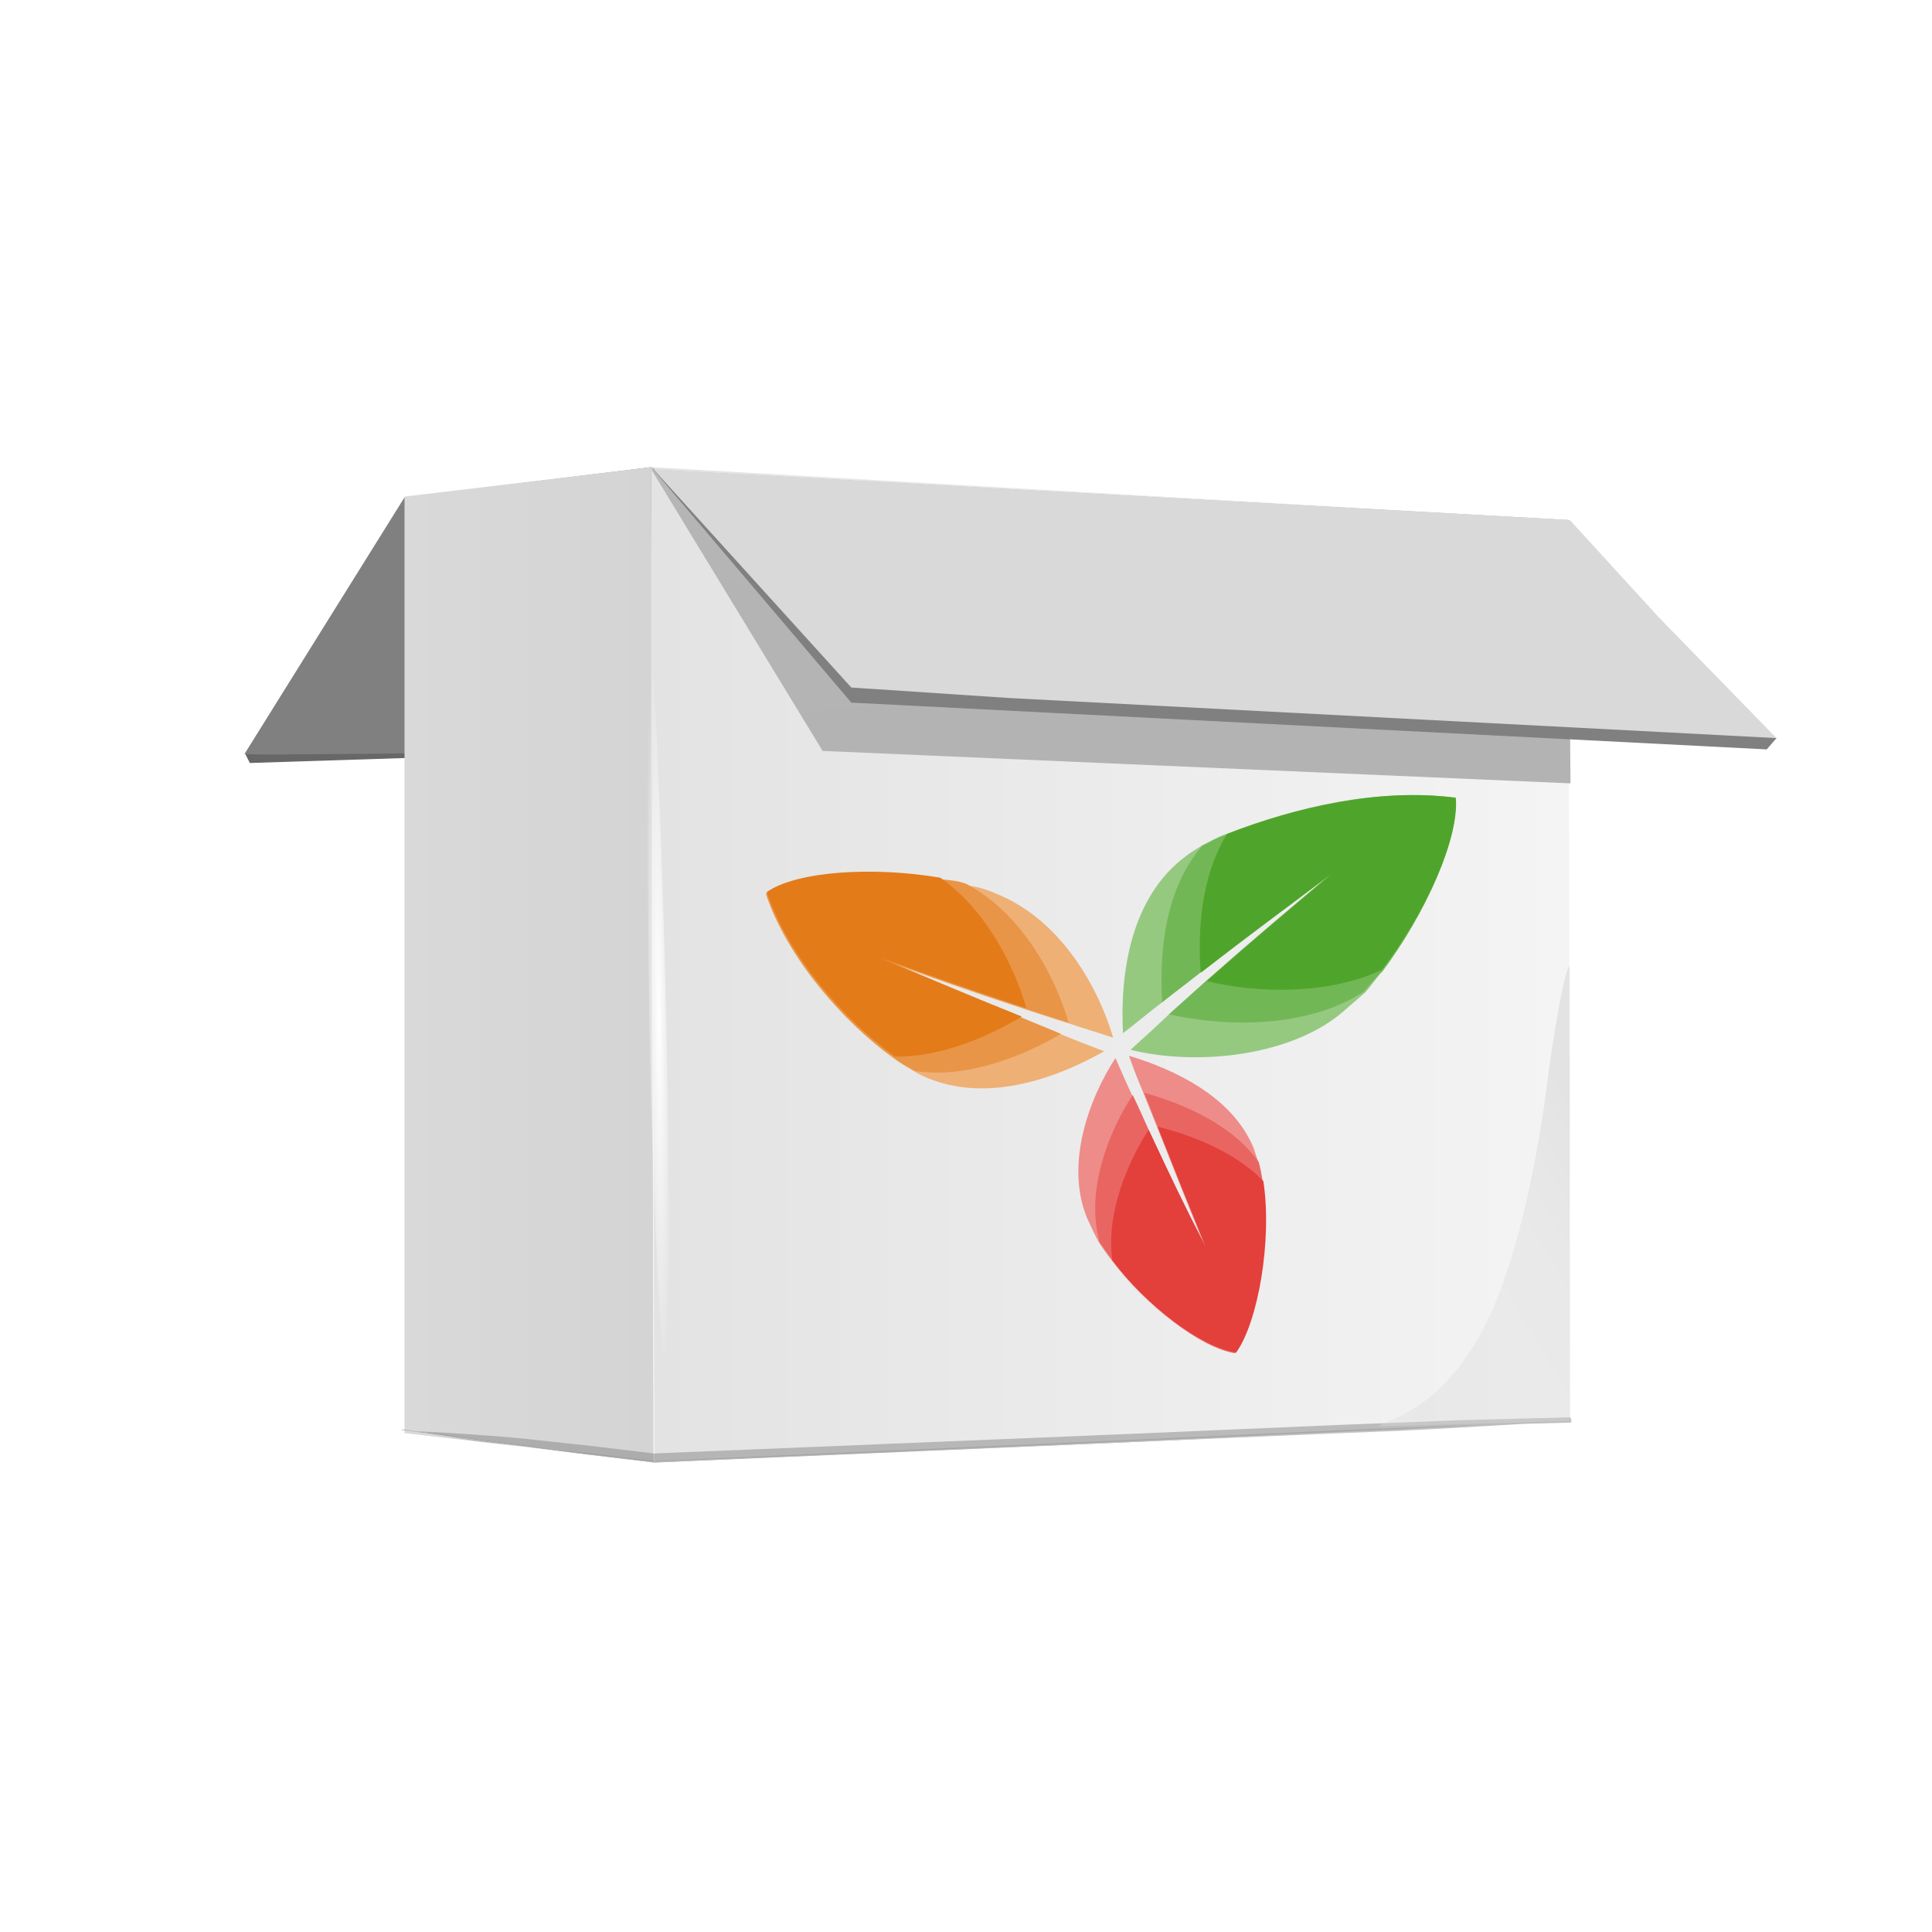
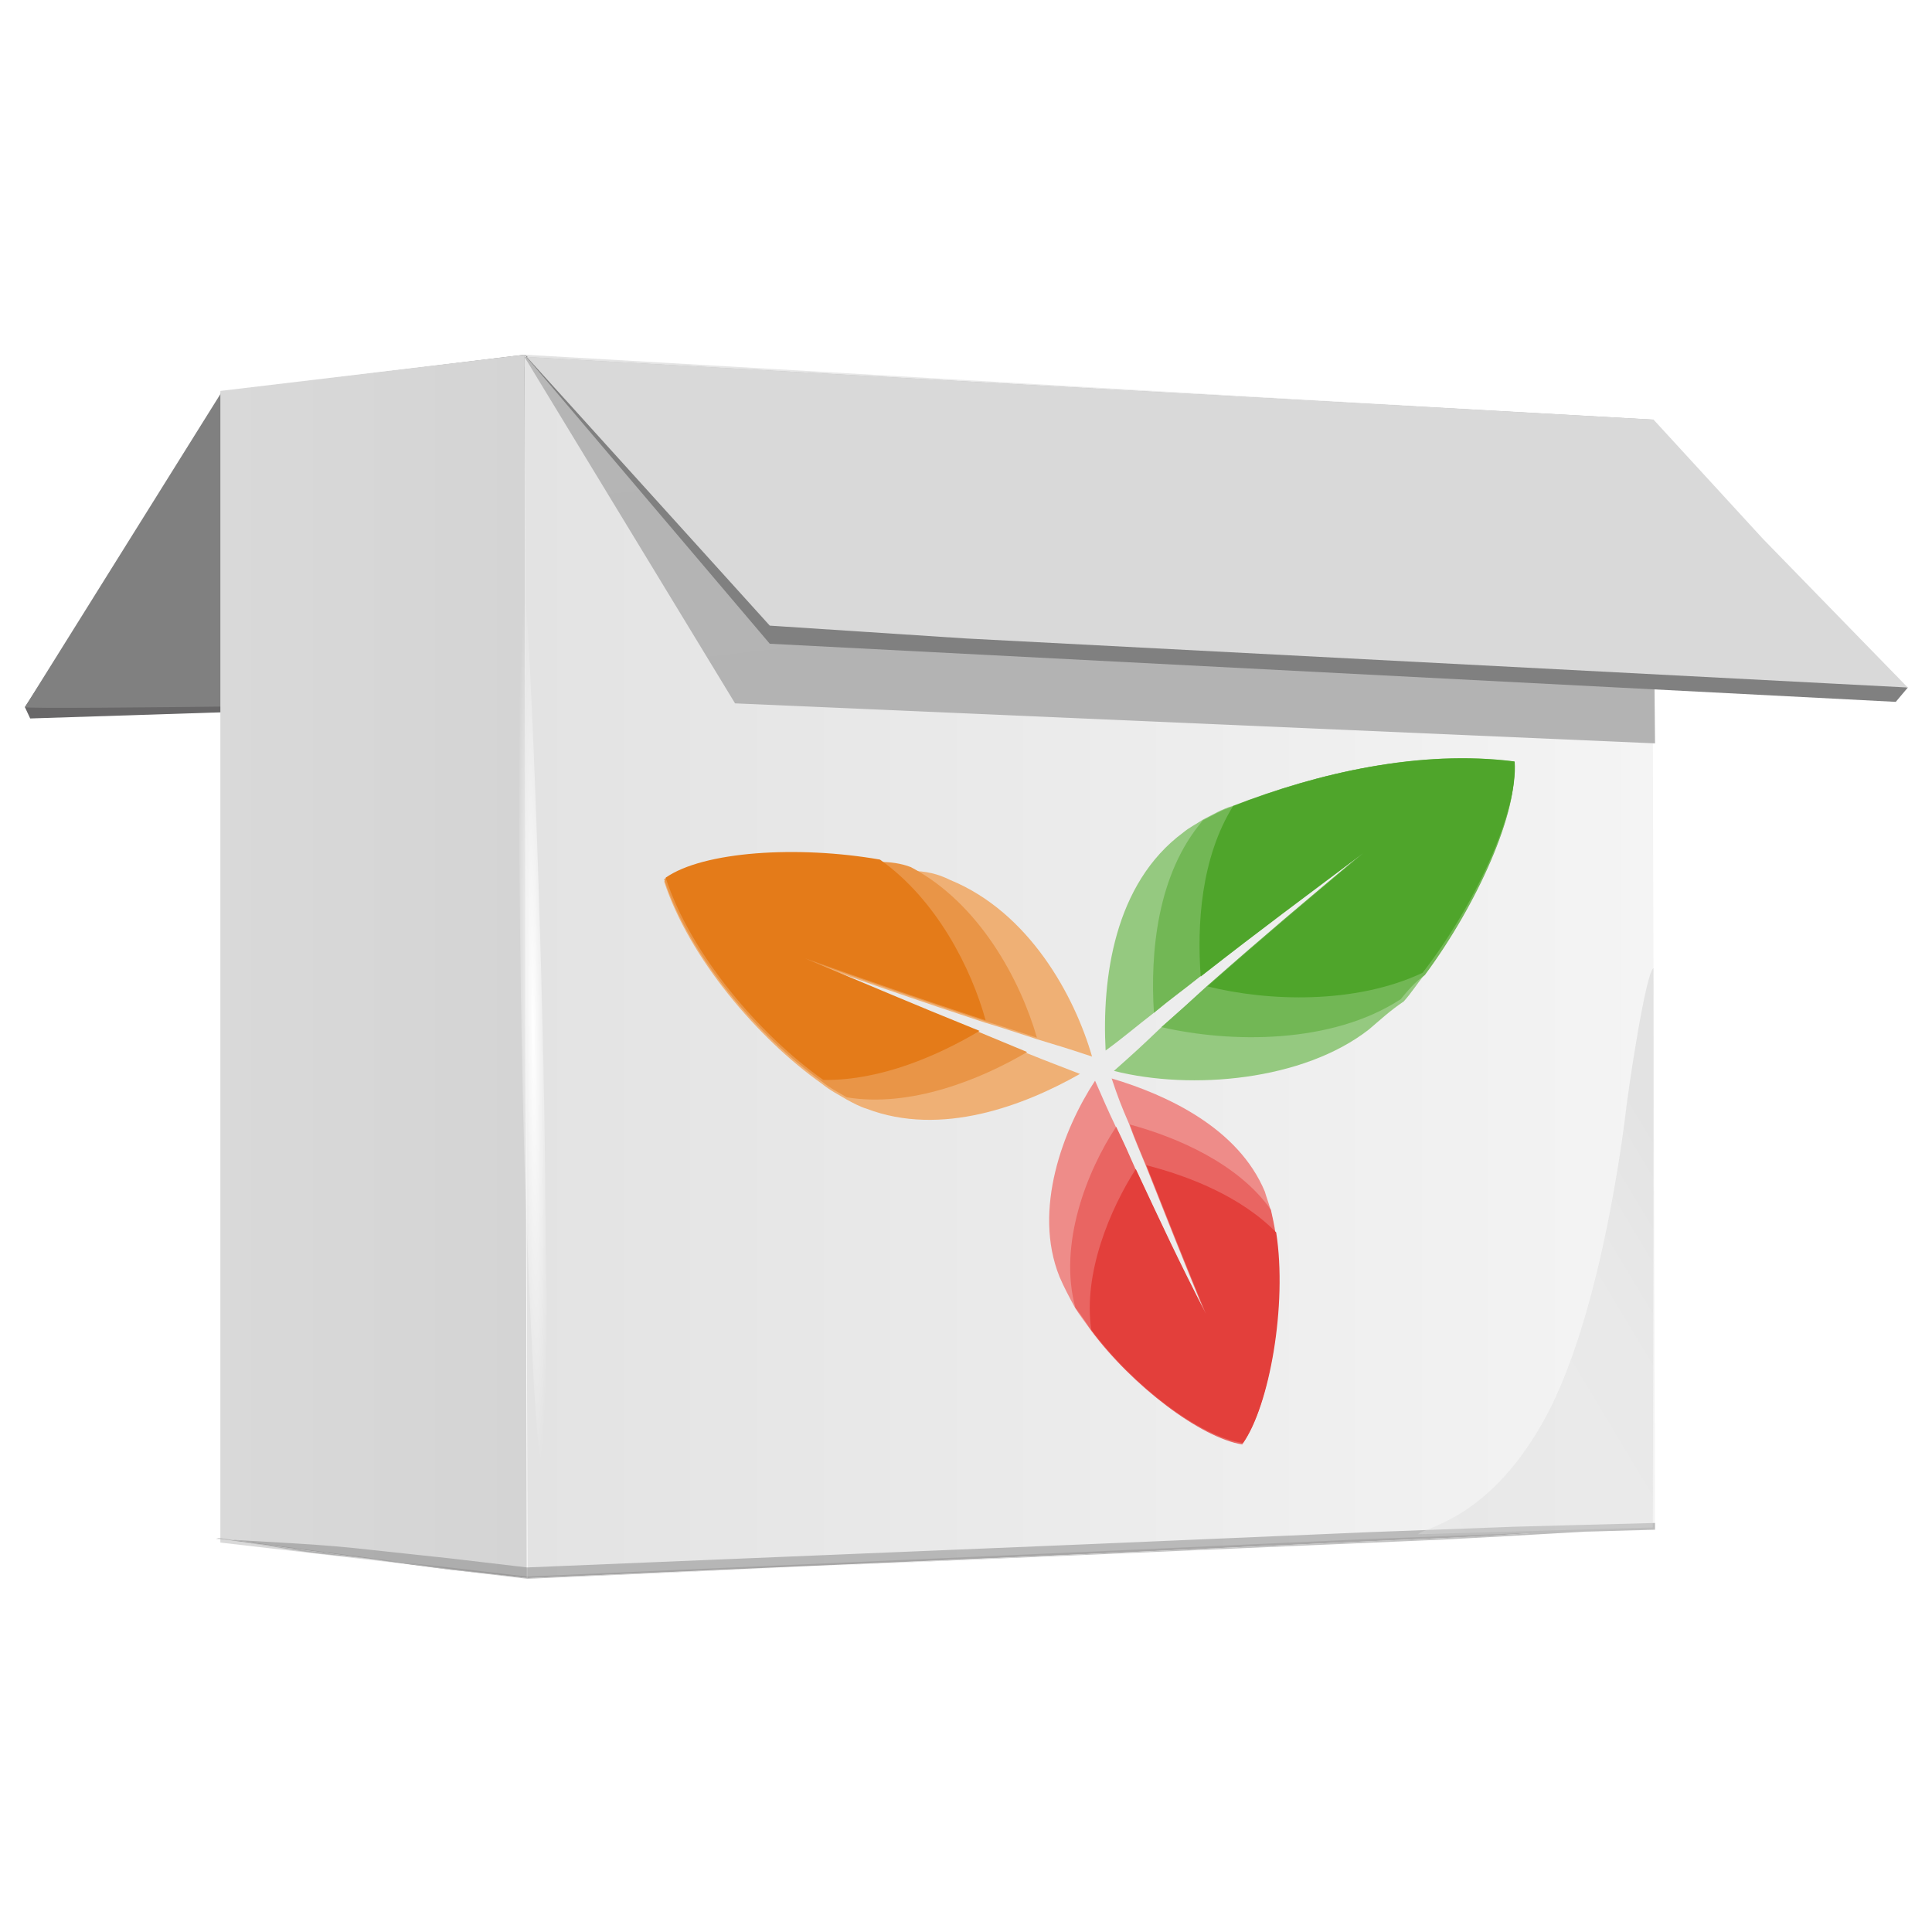
- <svg xmlns="http://www.w3.org/2000/svg" version="1.1" x="0px" y="0px" viewBox="0 0 256 256" style="enable-background:new 0 0 256 256;" xml:space="preserve">
+ <svg xmlns="http://www.w3.org/2000/svg" version="1.1" id="Layer_1" x="0px" y="0px" viewBox="0 0 256 256" style="enable-background:new 0 0 256 256;" xml:space="preserve">
  <style type="text/css">
	.st0{fill:#686768;}
	.st1{fill:#808080;}
	.st2{fill:url(#SVGID_1_);}
	.st3{fill:url(#SVGID_2_);}
	.st4{fill:url(#SVGID_3_);}
	.st5{fill:#D9D9D9;}
	.st6{fill:url(#SVGID_4_);}
	.st7{opacity:0.47;}
	.st8{fill:#5B5A5A;}
	.st9{fill:#95C980;}
	.st10{fill:#72B755;}
	.st11{fill:#4FA52B;}
	.st12{fill:#EE8C89;}
	.st13{fill:#E96562;}
	.st14{fill:#E33F3B;}
	.st15{fill:#EFB075;}
	.st16{fill:#E99547;}
	.st17{fill:#E47B19;}
- 	.st18{opacity:0.38;fill:url(#SVGID_5_);}
+ 	.st18{opacity:0.38;fill:url(#SVGID_5_);enable-background:new    ;}
</style>
-   <g id="Layer_1">
+   <g id="Layer_1_2_">
    <g id="Layer_1_1_">
	</g>
  </g>
-   <g id="Layer_2">
-     <polygon class="st0" points="86.3,63.2 86.2,99.4 33.1,101.1 32.5,99.9 53.9,67.1  " />
-     <path class="st1" d="M86.3,61.9l-0.2,37.5c0,0-53.9,0.8-53.7,0.5l21.2-34L86.3,61.9z" />
-     <linearGradient id="SVGID_1_" gradientUnits="userSpaceOnUse" x1="86.348" y1="130.195" x2="208.055" y2="130.195" gradientTransform="matrix(1 0 0 -1 0 258)">
+   <g id="Layer_2_1_">
+     <polygon class="st0" points="69.5,48.6 69.3,93.1 4,95.2 3.3,93.7 29.6,53.4  " />
+     <path class="st1" d="M69.5,47l-0.2,46.1c0,0-66.3,1-66,0.6l26.1-41.8L69.5,47z" />
+     <linearGradient id="SVGID_1_" gradientUnits="userSpaceOnUse" x1="69.458" y1="120.02" x2="219.258" y2="120.02" gradientTransform="matrix(1 0 0 1 0 8)">
      <stop offset="0" style="stop-color:#E3E3E3" />
      <stop offset="1" style="stop-color:#F4F4F4" />
    </linearGradient>
-     <polygon class="st2" points="86.3,61.9 207.8,68.9 208.1,188.4 86.7,193.7  " />
-     <linearGradient id="SVGID_2_" gradientUnits="userSpaceOnUse" x1="53.607" y1="130.195" x2="86.64" y2="130.195" gradientTransform="matrix(1 0 0 -1 0 258)">
+     <polygon class="st2" points="69.5,47 218.9,55.6 219.3,202.6 69.9,209.1  " />
+     <linearGradient id="SVGID_2_" gradientUnits="userSpaceOnUse" x1="29.241" y1="120.02" x2="69.868" y2="120.02" gradientTransform="matrix(1 0 0 1 0 8)">
      <stop offset="0" style="stop-color:#D9D9D9" />
      <stop offset="1" style="stop-color:#D4D4D4" />
    </linearGradient>
-     <polygon class="st3" points="53.6,65.8 86.3,61.9 86.6,193.7 53.6,189.9  " />
-     <linearGradient id="SVGID_3_" gradientUnits="userSpaceOnUse" x1="154.107" y1="201.792" x2="146.721" y2="271.957" gradientTransform="matrix(0.9941 1.431752e-03 -1.431754e-03 -1.1143 -2.6949 323.3557)">
+     <polygon class="st3" points="29.2,51.8 69.5,47 69.8,209.1 29.2,204.4  " />
+     <linearGradient id="SVGID_3_" gradientUnits="userSpaceOnUse" x1="151.931" y1="42.721" x2="142.847" y2="-43.573" gradientTransform="matrix(0.9941 1.431752e-03 1.431754e-03 1.1143 -3.0394 44.4335)">
      <stop offset="0" style="stop-color:#B3B3B3" />
      <stop offset="0.475" style="stop-color:#B5B5B5" />
      <stop offset="0.646" style="stop-color:#BCBCBC" />
      <stop offset="0.768" style="stop-color:#C7C7C7" />
      <stop offset="0.867" style="stop-color:#D8D8D8" />
      <stop offset="0.951" style="stop-color:#EEEEEE" />
      <stop offset="1" style="stop-color:#FFFFFF" />
    </linearGradient>
-     <polygon class="st4" points="208.1,103.8 109,99.5 86.3,62.2 207.8,68.9  " />
-     <polygon class="st1" points="112.8,93.1 234.1,99.3 235.4,97.8 88.5,63.5 86.3,61.9  " />
-     <polygon class="st5" points="235.4,97.8 133.9,92.5 112.8,91.1 86.6,62.2 208,68.9 219.8,81.8 235,97.4 235,97.4  " />
-     <radialGradient id="SVGID_4_" cx="480.834" cy="689.239" r="3.265" gradientTransform="matrix(0.5088 -4.329579e-03 -0.1464 -14.7395 -56.4799 10295.612)" gradientUnits="userSpaceOnUse">
+     <polygon class="st4" points="219.3,98.5 97.4,93.2 69.5,47.3 218.9,55.6  " />
+     <polygon class="st1" points="102,85.3 251.2,93 252.8,91.1 72.2,48.9 69.5,47  " />
+     <polygon class="st5" points="252.8,91.1 128,84.6 102,82.9 69.8,47.3 219.1,55.6 233.6,71.4 252.3,90.6 252.3,90.6  " />
+     <radialGradient id="SVGID_4_" cx="445.299" cy="-436.338" r="4.018" gradientTransform="matrix(0.5088 -4.329579e-03 0.1464 14.7395 -92.0455 6569.532)" gradientUnits="userSpaceOnUse">
      <stop offset="0" style="stop-color:#FFFFFF" />
      <stop offset="6.758273e-02" style="stop-color:#FFFFFF;stop-opacity:0.932" />
      <stop offset="1" style="stop-color:#FFFFFF;stop-opacity:0" />
    </radialGradient>
-     <path class="st6" d="M88.5,147.7c0.2,21.3,0.7,34.5,0.1,34.5c-0.7,0-1.2-5.1-2-26.3c-0.9-21.2-1.1-69.1-0.4-69.2   C86.8,86.5,88.3,126.5,88.5,147.7z" />
+     <path class="st6" d="M72.2,152.5c0.2,26.2,0.9,42.4,0.1,42.4c-0.9,0-1.5-6.3-2.5-32.3c-1.1-26.1-1.4-85-0.5-85.1   C70.1,77.2,71.9,126.4,72.2,152.5z" />
    <g class="st7">
-       <path class="st8" d="M53.5,189.5l16.6,1.7c2.7,0.3,5.6,0.5,8.3,0.9l8.3,1h-0.1l60.7-2.6l30.4-1.4l7.6-0.3c2.5-0.1,5.1-0.2,7.6-0.3    l15.2-0.4l-15.2,1c-2.5,0.2-5.1,0.3-7.6,0.4l-7.6,0.3l-30.4,1.4l-60.6,2.6l0,0l0,0l-8.3-1c-2.7-0.3-5.5-0.7-8.3-1.1L53.5,189.5z" />
-       <path class="st1" d="M53.1,189.5c2.7,0.2,5.5,0.3,8.4,0.5c2.9,0.2,5.8,0.4,8.6,0.7l8.3,0.9l8.3,1l-0.1,0.9l-0.1,0l0-0.9l60.8-2.5    l30.4-1.3l15.2-0.6l15.2-0.4l0,0.5l-15.2,0.9l-7.6,0.4l-7.6,0.3l-30.4,1.3l-60.7,2.5l0,0l0,0l-8.3-1l-8.3-1.1l-16.6-2.2    L53.1,189.5z M54.5,189.7l15.6,2l8.3,1.1l8.3,1l0,0l60.7-2.7l30.4-1.4l7.6-0.3l7.6-0.4l15.2-1l0,0.5l-15.2,0.4l-15.2,0.6    l-30.4,1.4l-60.7,2.7l0-0.9l0.1,0l-0.1,0.9l-8.3-1l-8.3-0.9c-2.7-0.3-5.3-0.5-7.9-0.9C59.6,190.4,57.1,190,54.5,189.7z" />
+       <path class="st8" d="M29.1,203.9l20.4,2.1c3.3,0.4,6.9,0.6,10.2,1.1l10.2,1.2h-0.1l74.7-3.2l37.4-1.7l9.3-0.4    c3.1-0.1,6.3-0.2,9.3-0.4l18.7-0.5l-18.7,1.2c-3.1,0.2-6.3,0.4-9.3,0.5l-9.3,0.4l-37.4,1.7l-74.5,3.2l0,0l0,0L59.7,208    c-3.3-0.4-6.8-0.9-10.2-1.4L29.1,203.9z" />
+       <path class="st1" d="M28.6,203.9c3.3,0.2,6.8,0.4,10.3,0.6s7.1,0.5,10.6,0.9l10.2,1.1l10.2,1.2l-0.1,1.1h-0.1v-1.1l74.8-3.1    l37.4-1.6l18.7-0.7l18.7-0.5v0.6l-18.7,1.1l-9.3,0.5l-9.3,0.4l-37.4,1.6l-74.7,3.1l0,0l0,0l-10.2-1.2l-10.2-1.4L29,203.8    L28.6,203.9z M30.3,204.1l19.2,2.5l10.2,1.4l10.2,1.2l0,0l74.7-3.3l37.4-1.7l9.3-0.4l9.3-0.5l18.7-1.2v0.6l-18.7,0.5l-18.7,0.7    l-37.4,1.7l-74.7,3.3v-1.1h0.1l-0.1,1.1l-10.2-1.2l-10.2-1.1c-3.3-0.4-6.5-0.6-9.7-1.1C36.6,205,33.5,204.5,30.3,204.1z" />
    </g>
    <g>
      <g>
        <g>
-           <path class="st9" d="M177.3,134.6c-7.1,5.5-19.1,6.6-27.5,4.5c2.1-1.9,3.1-2.8,5.1-4.7c2-1.8,2.9-2.6,4.9-4.4      c6.8-6,10.2-8.8,16.8-14.4c-6.9,5.2-10.5,7.8-17.6,13.3c-2,1.6-3,2.3-5,3.9c-2.1,1.6-3.1,2.5-5.2,4.1c-0.4-7.7,0.9-18,8.4-23.5      c0.6-0.5,1.4-0.9,2.1-1.4c1-0.5,2-1.1,3.2-1.5c9.3-3.6,20.2-6.1,30.3-4.8c0.6,5.3-4,15.4-9.6,22.9c-0.8,1-1.5,2-2.3,2.9      C179.6,132.6,178.4,133.7,177.3,134.6z" />
-           <path class="st10" d="M180.7,131.4c-7.5,4.9-18.4,4.7-25.8,3c2-1.8,2.9-2.6,4.9-4.4c6.8-6,10.2-8.8,16.8-14.4      c-6.9,5.2-10.5,7.8-17.6,13.3c-2,1.6-3,2.3-5,3.9c-0.4-6.4,0.3-15,5.3-20.7c1-0.5,2-1.1,3.2-1.5c9.3-3.7,20.2-6.1,30.3-4.8      c0.6,5.3-4,15.4-9.6,22.9C182.3,129.5,181.5,130.5,180.7,131.4z" />
-           <path class="st11" d="M183.1,128.5c-7.2,3.4-16.7,3.1-23.2,1.5c6.8-6,10.2-8.8,16.8-14.4c-6.9,5.2-10.5,7.8-17.6,13.3      c-0.4-5.5,0-12.8,3.5-18.4c9.3-3.6,20.2-6.1,30.3-4.8C193.4,111,188.8,121.2,183.1,128.5z" />
+           <path class="st9" d="M181.4,136.4c-8.7,6.8-23.5,8.1-33.8,5.5c2.6-2.3,3.8-3.4,6.3-5.8c2.5-2.2,3.6-3.2,6-5.4      c8.4-7.4,12.5-10.8,20.7-17.7c-8.5,6.4-12.9,9.6-21.6,16.4c-2.5,2-3.7,2.8-6.1,4.8c-2.6,2-3.8,3.1-6.4,5      c-0.5-9.5,1.1-22.1,10.3-28.9c0.7-0.6,1.7-1.1,2.6-1.7c1.2-0.6,2.5-1.4,3.9-1.8c11.4-4.4,24.8-7.5,37.3-5.9      c0.7,6.5-4.9,18.9-11.8,28.2c-1,1.2-1.8,2.5-2.8,3.6C184.2,133.9,182.7,135.3,181.4,136.4z" />
+           <path class="st10" d="M185.6,132.4c-9.2,6-22.6,5.8-31.7,3.7c2.5-2.2,3.6-3.2,6-5.4c8.4-7.4,12.5-10.8,20.7-17.7      c-8.5,6.4-12.9,9.6-21.6,16.4c-2.5,2-3.7,2.8-6.1,4.8c-0.5-7.9,0.4-18.4,6.5-25.5c1.2-0.6,2.5-1.4,3.9-1.8      c11.4-4.6,24.8-7.5,37.3-5.9c0.7,6.5-4.9,18.9-11.8,28.2C187.5,130.1,186.5,131.3,185.6,132.4z" />
+           <path class="st11" d="M188.5,128.9c-8.9,4.2-20.5,3.8-28.5,1.8c8.4-7.4,12.5-10.8,20.7-17.7c-8.5,6.4-12.9,9.6-21.6,16.4      c-0.5-6.8,0-15.7,4.3-22.6c11.4-4.4,24.8-7.5,37.3-5.9C201.2,107.4,195.5,119.9,188.5,128.9z" />
        </g>
        <g>
-           <path class="st12" d="M144,161.3c-2.9-7.2,0.4-15.9,3.8-21.1c0.9,2,1.3,3,2.2,4.9c0.9,1.9,1.3,2.8,2.1,4.6      c3,6.4,4.5,9.6,7.6,15.6c-2.5-6.2-3.8-9.4-6.4-16c-0.7-1.8-1.1-2.7-1.8-4.5c-0.8-1.9-1.2-2.9-1.9-4.9c6,1.8,13.7,5.4,16.5,12.2      c0.2,0.6,0.4,1.2,0.6,1.8c0.2,0.8,0.4,1.7,0.5,2.6c1.2,7.8-0.7,18.7-3.6,22.8c-4.5-0.7-11.8-6.3-16.3-12.3      c-0.6-0.8-1.2-1.6-1.7-2.4C145,163.5,144.5,162.4,144,161.3z" />
-           <path class="st13" d="M145.7,164.6c-1.9-6.8,1.2-14.7,4.4-19.5c0.9,1.9,1.3,2.8,2.1,4.6c3,6.4,4.5,9.6,7.6,15.6      c-2.5-6.2-3.8-9.4-6.4-16c-0.7-1.8-1.1-2.7-1.8-4.5c5.1,1.4,11.7,4.2,15.2,9.2c0.2,0.8,0.4,1.7,0.5,2.6      c1.2,7.8-0.7,18.7-3.6,22.7c-4.5-0.7-11.8-6.3-16.3-12.3C146.8,166.2,146.3,165.4,145.7,164.6z" />
-           <path class="st14" d="M147.4,167c-0.9-6.1,2-13,4.8-17.3c3,6.4,4.5,9.6,7.6,15.6c-2.5-6.2-3.8-9.4-6.4-16      c4.5,1.1,10.2,3.3,14,7.2c1.2,7.8-0.7,18.7-3.6,22.7C159.1,178.5,151.9,173,147.4,167z" />
+           <path class="st12" d="M140.4,169.2c-3.6-8.9,0.5-19.6,4.7-26c1.1,2.5,1.6,3.7,2.7,6c1.1,2.3,1.6,3.4,2.6,5.7      c3.7,7.9,5.5,11.8,9.3,19.2c-3.1-7.6-4.7-11.6-7.9-19.7c-0.9-2.2-1.4-3.3-2.2-5.5c-1-2.3-1.5-3.6-2.3-6      c7.4,2.2,16.8,6.6,20.3,15c0.2,0.7,0.5,1.5,0.7,2.2c0.2,1,0.5,2.1,0.6,3.2c1.5,9.6-0.9,23-4.4,28c-5.5-0.9-14.5-7.7-20-15.1      c-0.7-1-1.5-2-2.1-3C141.7,171.9,141,170.6,140.4,169.2z" />
+           <path class="st13" d="M142.5,173.3c-2.3-8.4,1.5-18.1,5.4-24c1.1,2.3,1.6,3.4,2.6,5.7c3.7,7.9,5.5,11.8,9.3,19.2      c-3.1-7.6-4.7-11.6-7.9-19.7c-0.9-2.2-1.4-3.3-2.2-5.5c6.3,1.7,14.4,5.2,18.7,11.3c0.2,1,0.5,2.1,0.6,3.2      c1.5,9.6-0.9,23-4.4,27.9c-5.5-0.9-14.5-7.7-20-15.1C143.9,175.2,143.3,174.3,142.5,173.3z" />
+           <path class="st14" d="M144.6,176.2c-1.1-7.5,2.5-16,5.9-21.3c3.7,7.9,5.5,11.8,9.3,19.2c-3.1-7.6-4.7-11.6-7.9-19.7      c5.5,1.4,12.5,4.1,17.2,8.9c1.5,9.6-0.9,23-4.4,27.9C159,190.4,150.1,183.6,144.6,176.2z" />
        </g>
        <g>
-           <path class="st15" d="M132.2,118.5c8.5,3.5,13.4,12.5,15.3,19c-2.4-0.8-3.5-1.1-5.9-1.9c-2.3-0.7-3.4-1.1-5.6-1.8      c-7.9-2.6-11.8-4-19.4-6.7c7.4,3.1,11.1,4.7,18.8,7.8c2.1,0.9,3.2,1.3,5.3,2.2c2.2,0.9,3.3,1.3,5.6,2.2c-6,3.4-15,6.8-23,3.7      c-0.6-0.2-1.4-0.6-2.1-1c-0.8-0.5-1.8-1-2.7-1.7c-6.9-4.9-14.3-13.6-17-21.8c4-2.8,14.3-3.4,23-1.9c1.2,0.2,2.3,0.4,3.5,0.7      C129.6,117.5,130.9,117.9,132.2,118.5z" />
-           <path class="st16" d="M128,117.1c7.4,3.9,11.8,12.2,13.6,18.4c-2.3-0.7-3.4-1.1-5.6-1.8c-7.9-2.6-11.8-4-19.4-6.7      c7.4,3.1,11.1,4.7,18.7,7.8c2.1,0.9,3.2,1.3,5.3,2.2c-5,2.9-12.5,6-19.4,4.9c-0.8-0.5-1.8-1-2.7-1.7c-6.9-4.9-14.3-13.6-17-21.8      c4-2.8,14.3-3.4,23-1.9C125.8,116.6,126.9,116.7,128,117.1z" />
-           <path class="st17" d="M124.6,116.3c6.1,4.3,9.8,11.7,11.4,17.3c-7.9-2.6-11.8-4-19.4-6.7c7.4,3.1,11.1,4.7,18.8,7.8      c-4.4,2.6-10.6,5.4-16.8,5.3c-6.9-4.9-14.3-13.6-17-21.8C105.6,115.4,115.8,114.8,124.6,116.3z" />
+           <path class="st15" d="M125.9,116.6c10.5,4.3,16.5,15.4,18.8,23.4c-3-1-4.3-1.4-7.3-2.3c-2.8-0.9-4.2-1.4-6.9-2.2      c-9.7-3.2-14.5-4.9-23.9-8.2c9.1,3.8,13.7,5.8,23.1,9.6c2.6,1.1,3.9,1.6,6.5,2.7c2.7,1.1,4.1,1.6,6.9,2.7      c-7.4,4.2-18.4,8.4-28.3,4.6c-0.7-0.2-1.7-0.7-2.6-1.2c-1-0.6-2.2-1.2-3.3-2.1c-8.5-6-17.6-16.7-20.9-26.8      c4.9-3.4,17.6-4.2,28.3-2.3c1.5,0.2,2.8,0.5,4.3,0.9C122.7,115.4,124.3,115.8,125.9,116.6z" />
+           <path class="st16" d="M120.7,114.9c9.1,4.8,14.5,15,16.7,22.6c-2.8-0.9-4.2-1.4-6.9-2.2c-9.7-3.2-14.5-4.9-23.9-8.2      c9.1,3.8,13.7,5.8,23,9.6c2.6,1.1,3.9,1.6,6.5,2.7c-6.1,3.6-15.4,7.4-23.9,6c-1-0.6-2.2-1.2-3.3-2.1c-8.5-6-17.6-16.7-20.9-26.8      c4.9-3.4,17.6-4.2,28.3-2.3C118,114.2,119.4,114.4,120.7,114.9z" />
+           <path class="st17" d="M116.6,113.9c7.5,5.3,12.1,14.4,14,21.3c-9.7-3.2-14.5-4.9-23.9-8.2c9.1,3.8,13.7,5.8,23.1,9.6      c-5.4,3.2-13,6.6-20.7,6.5c-8.5-6-17.6-16.7-20.9-26.8C93.2,112.8,105.7,112,116.6,113.9z" />
        </g>
      </g>
    </g>
-     <linearGradient id="SVGID_5_" gradientUnits="userSpaceOnUse" x1="226.393" y1="147.108" x2="159.957" y2="186.998">
+     <linearGradient id="SVGID_5_" gradientUnits="userSpaceOnUse" x1="241.754" y1="104.235" x2="160.046" y2="55.176" gradientTransform="matrix(1 0 0 -1 0 256)">
      <stop offset="0.172" style="stop-color:#C7C7C7" />
      <stop offset="0.38" style="stop-color:#D8D8D8" />
      <stop offset="0.681" style="stop-color:#DADADA" />
      <stop offset="0.79" style="stop-color:#E1E1E1" />
      <stop offset="0.867" style="stop-color:#ECECEC" />
      <stop offset="0.875" style="stop-color:#EEEEEE" />
      <stop offset="1" style="stop-color:#FFFFFF" />
    </linearGradient>
-     <path class="st18" d="M208,128c-0.8,0.3-2.7,12.8-3,15.6c-0.6,4.7-3.2,23.3-9,33.5c-5.9,10.4-12.8,11.1-13.3,11.9l25.3-0.7   C208,169.3,208,146.9,208,128L208,128z" />
+     <path class="st18" d="M219.1,128.3c-1,0.4-3.3,15.7-3.7,19.2c-0.7,5.8-3.9,28.7-11.1,41.2c-7.3,12.8-15.7,13.7-16.4,14.6l31.1-0.9   C219.1,179.1,219.1,151.5,219.1,128.3L219.1,128.3z" />
  </g>
</svg>
